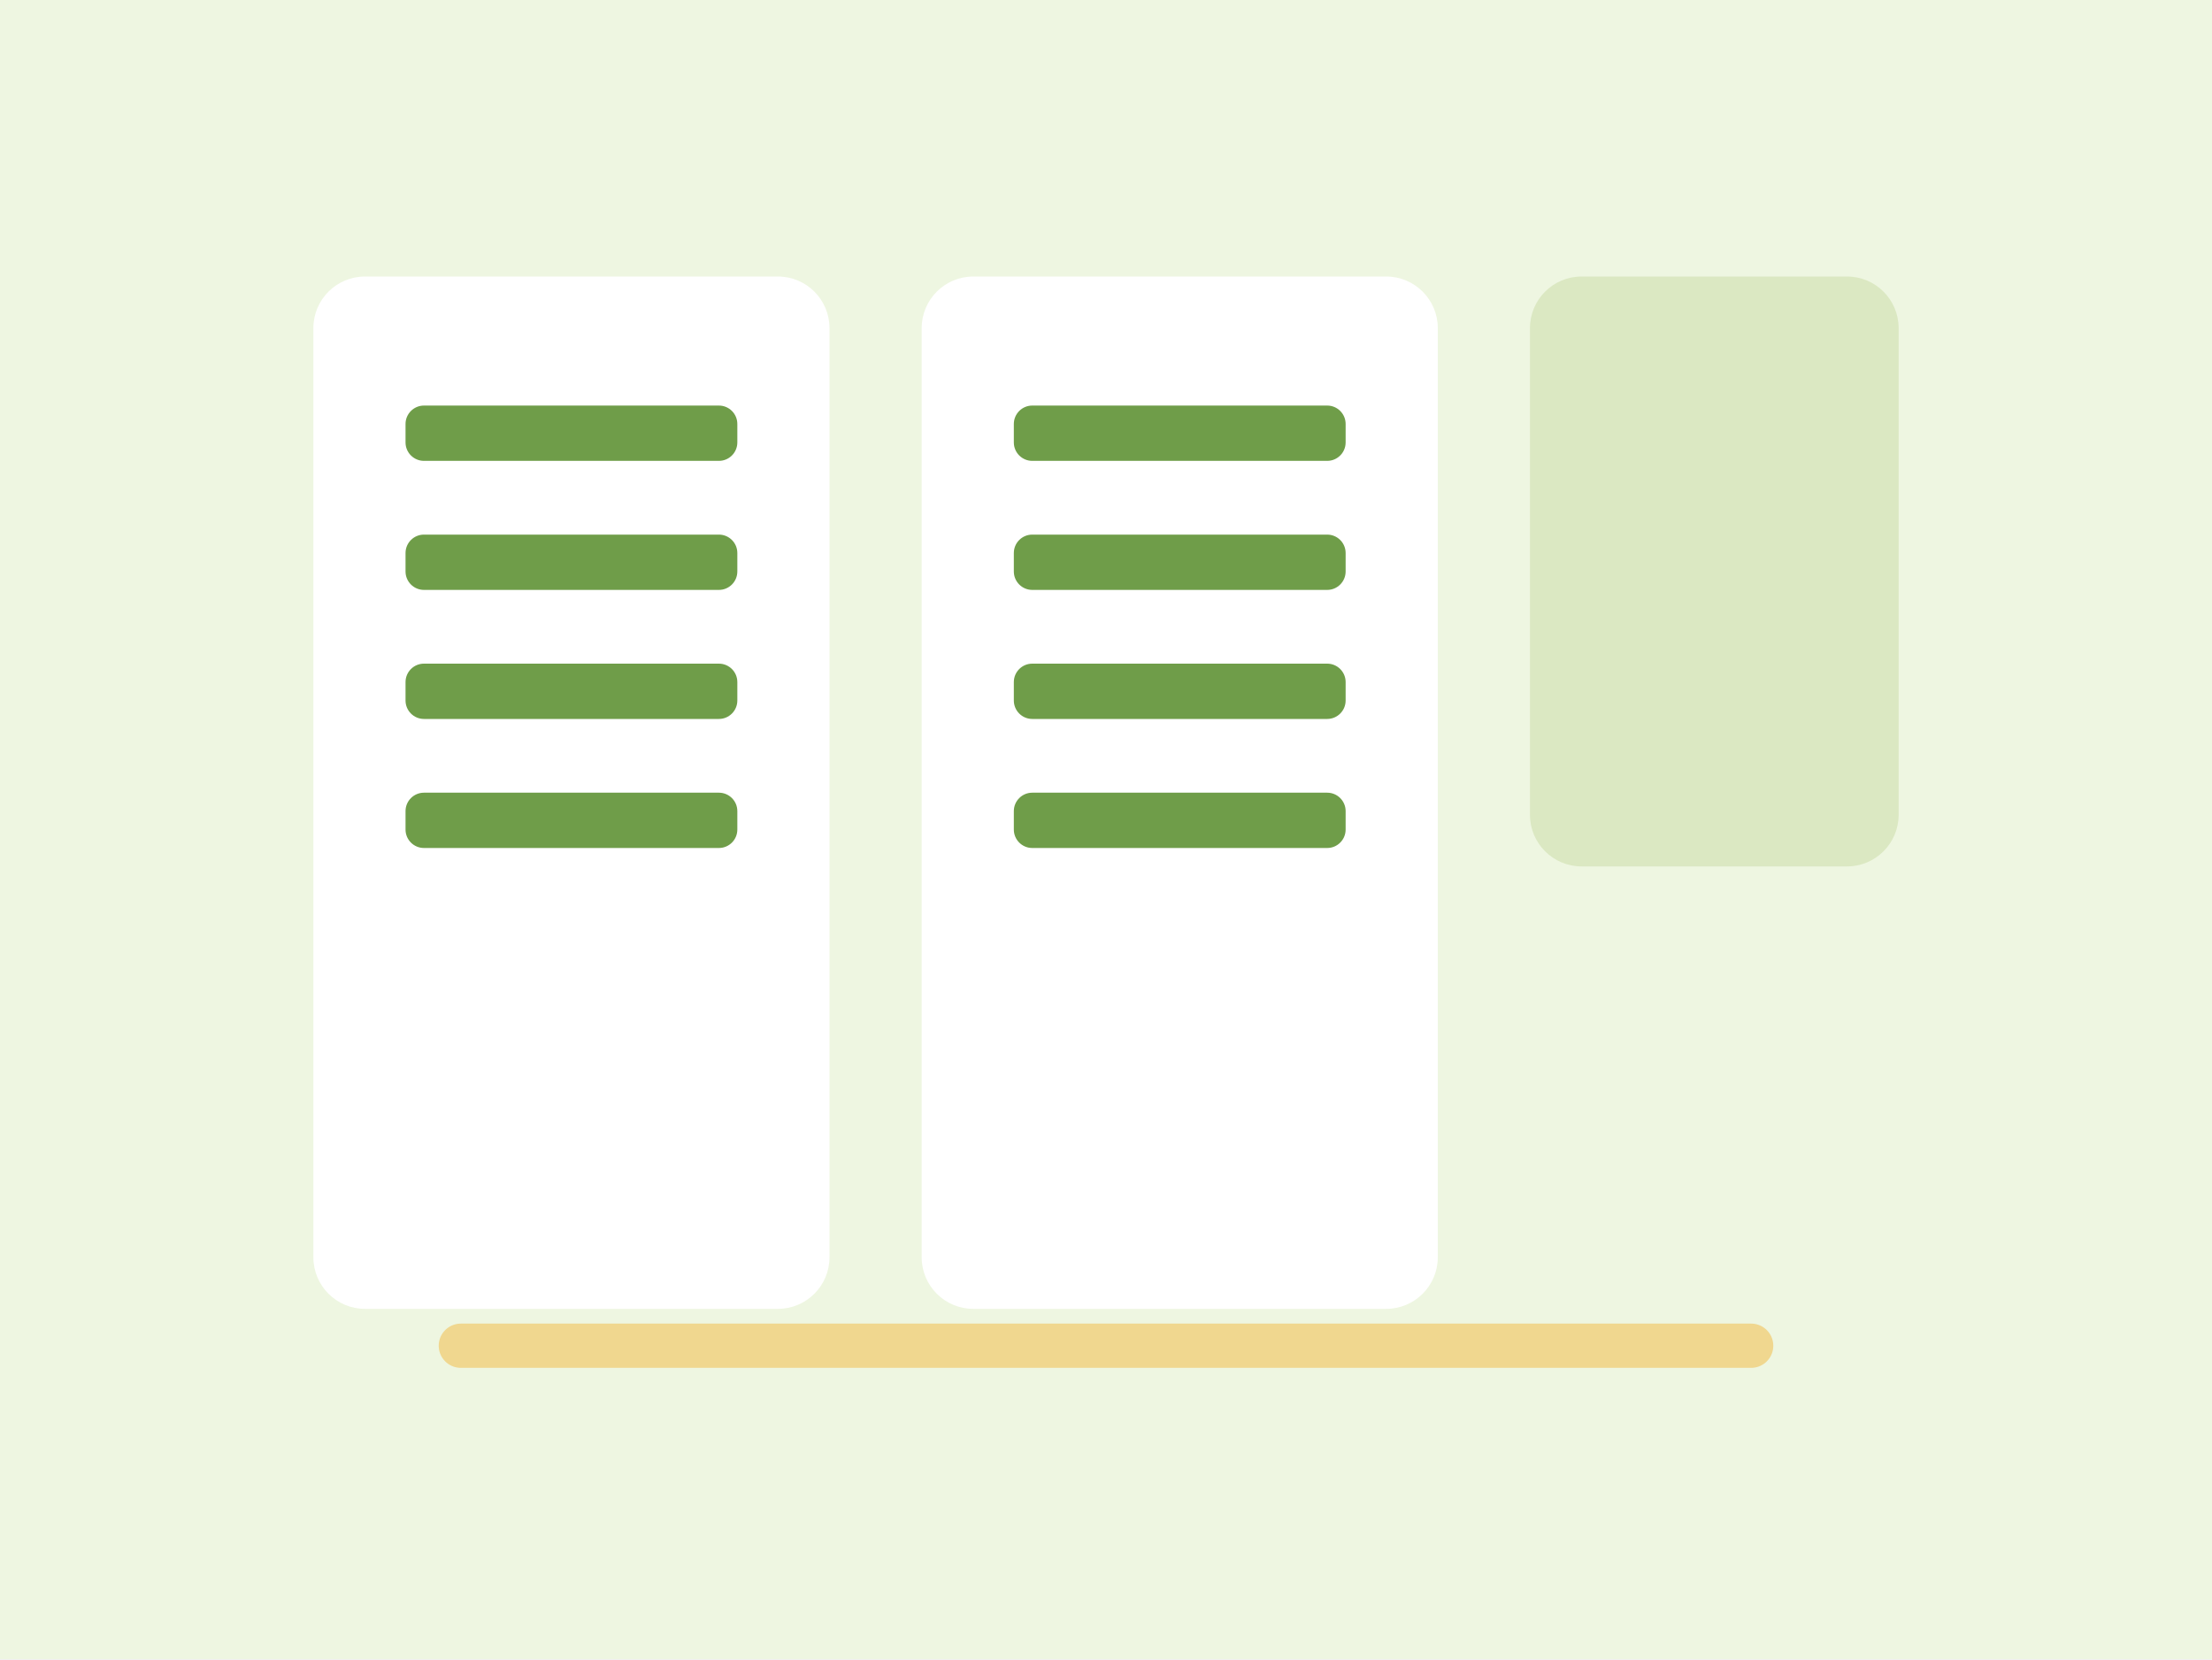
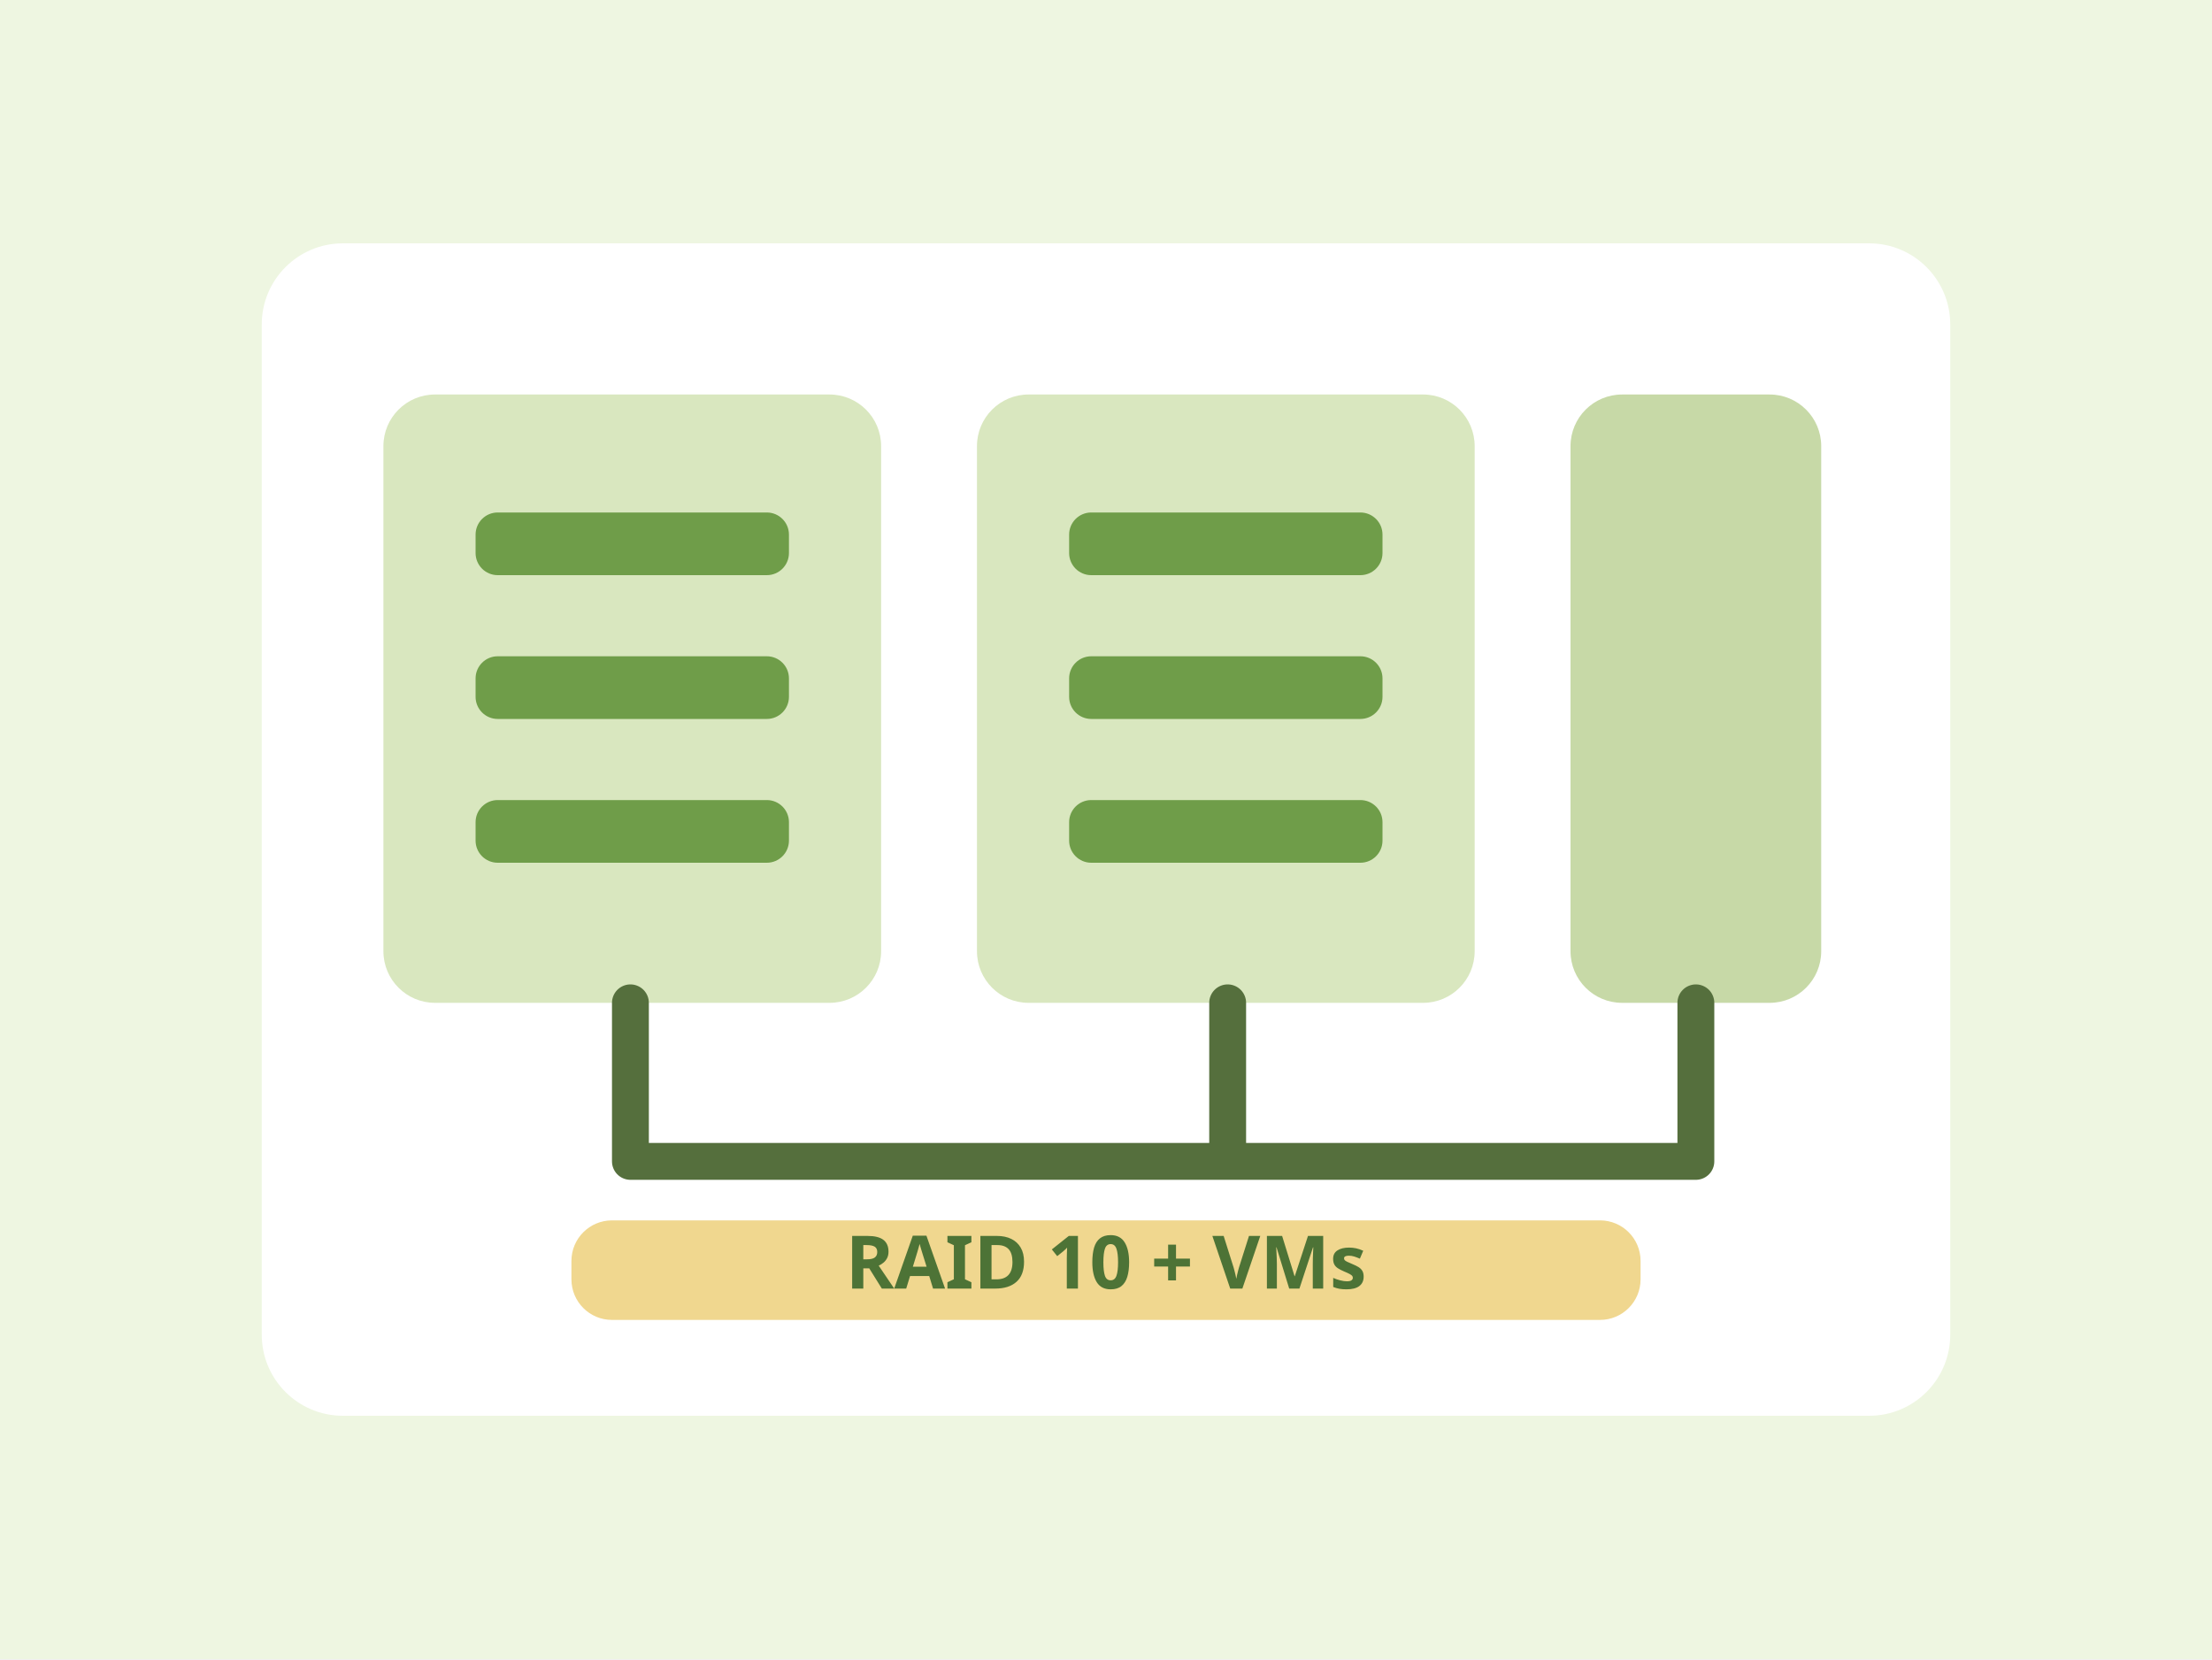
<svg xmlns="http://www.w3.org/2000/svg" viewBox="0 0 1200 900">
  <rect width="1200" height="900" fill="#eef6e1" />
-   <rect x="170" y="150" width="280" height="560" rx="28" fill="#ffffff" />
-   <rect x="500" y="150" width="280" height="560" rx="28" fill="#ffffff" />
-   <rect x="830" y="150" width="200" height="320" rx="28" fill="#dbe8c2" />
+   <rect x="142" y="132" width="916" height="636" rx="44" fill="#ffffff" />
+   <rect x="208" y="214" width="270" height="330" rx="28" fill="#d9e7bf" />
+   <rect x="530" y="214" width="270" height="330" rx="28" fill="#d9e7bf" />
+   <rect x="852" y="214" width="136" height="330" rx="28" fill="#c7d9a7" />
  <g fill="#6f9d49">
-     <rect x="220" y="220" width="180" height="30" rx="10" />
-     <rect x="220" y="290" width="180" height="30" rx="10" />
-     <rect x="220" y="360" width="180" height="30" rx="10" />
-     <rect x="220" y="430" width="180" height="30" rx="10" />
-     <rect x="550" y="220" width="180" height="30" rx="10" />
-     <rect x="550" y="290" width="180" height="30" rx="10" />
-     <rect x="550" y="360" width="180" height="30" rx="10" />
-     <rect x="550" y="430" width="180" height="30" rx="10" />
+     <rect x="258" y="278" width="170" height="34" rx="12" />
+     <rect x="258" y="356" width="170" height="34" rx="12" />
+     <rect x="258" y="434" width="170" height="34" rx="12" />
+     <rect x="580" y="278" width="170" height="34" rx="12" />
+     <rect x="580" y="356" width="170" height="34" rx="12" />
+     <rect x="580" y="434" width="170" height="34" rx="12" />
  </g>
-   <path d="M250 730h700" stroke="#f0d78f" stroke-width="24" stroke-linecap="round" />
+   <path d="M342 544v86M666 544v86M920 544v86M342 630h578" stroke="#556f3d" stroke-width="20" stroke-linecap="round" />
+   <rect x="310" y="662" width="580" height="54" rx="22" fill="#f0d78f" />
+   <text x="600" y="699" text-anchor="middle" fill="#4d7336" font-family="Trebuchet MS, Segoe UI, sans-serif" font-size="40" font-weight="800">RAID 10 + VMs</text>
</svg>
